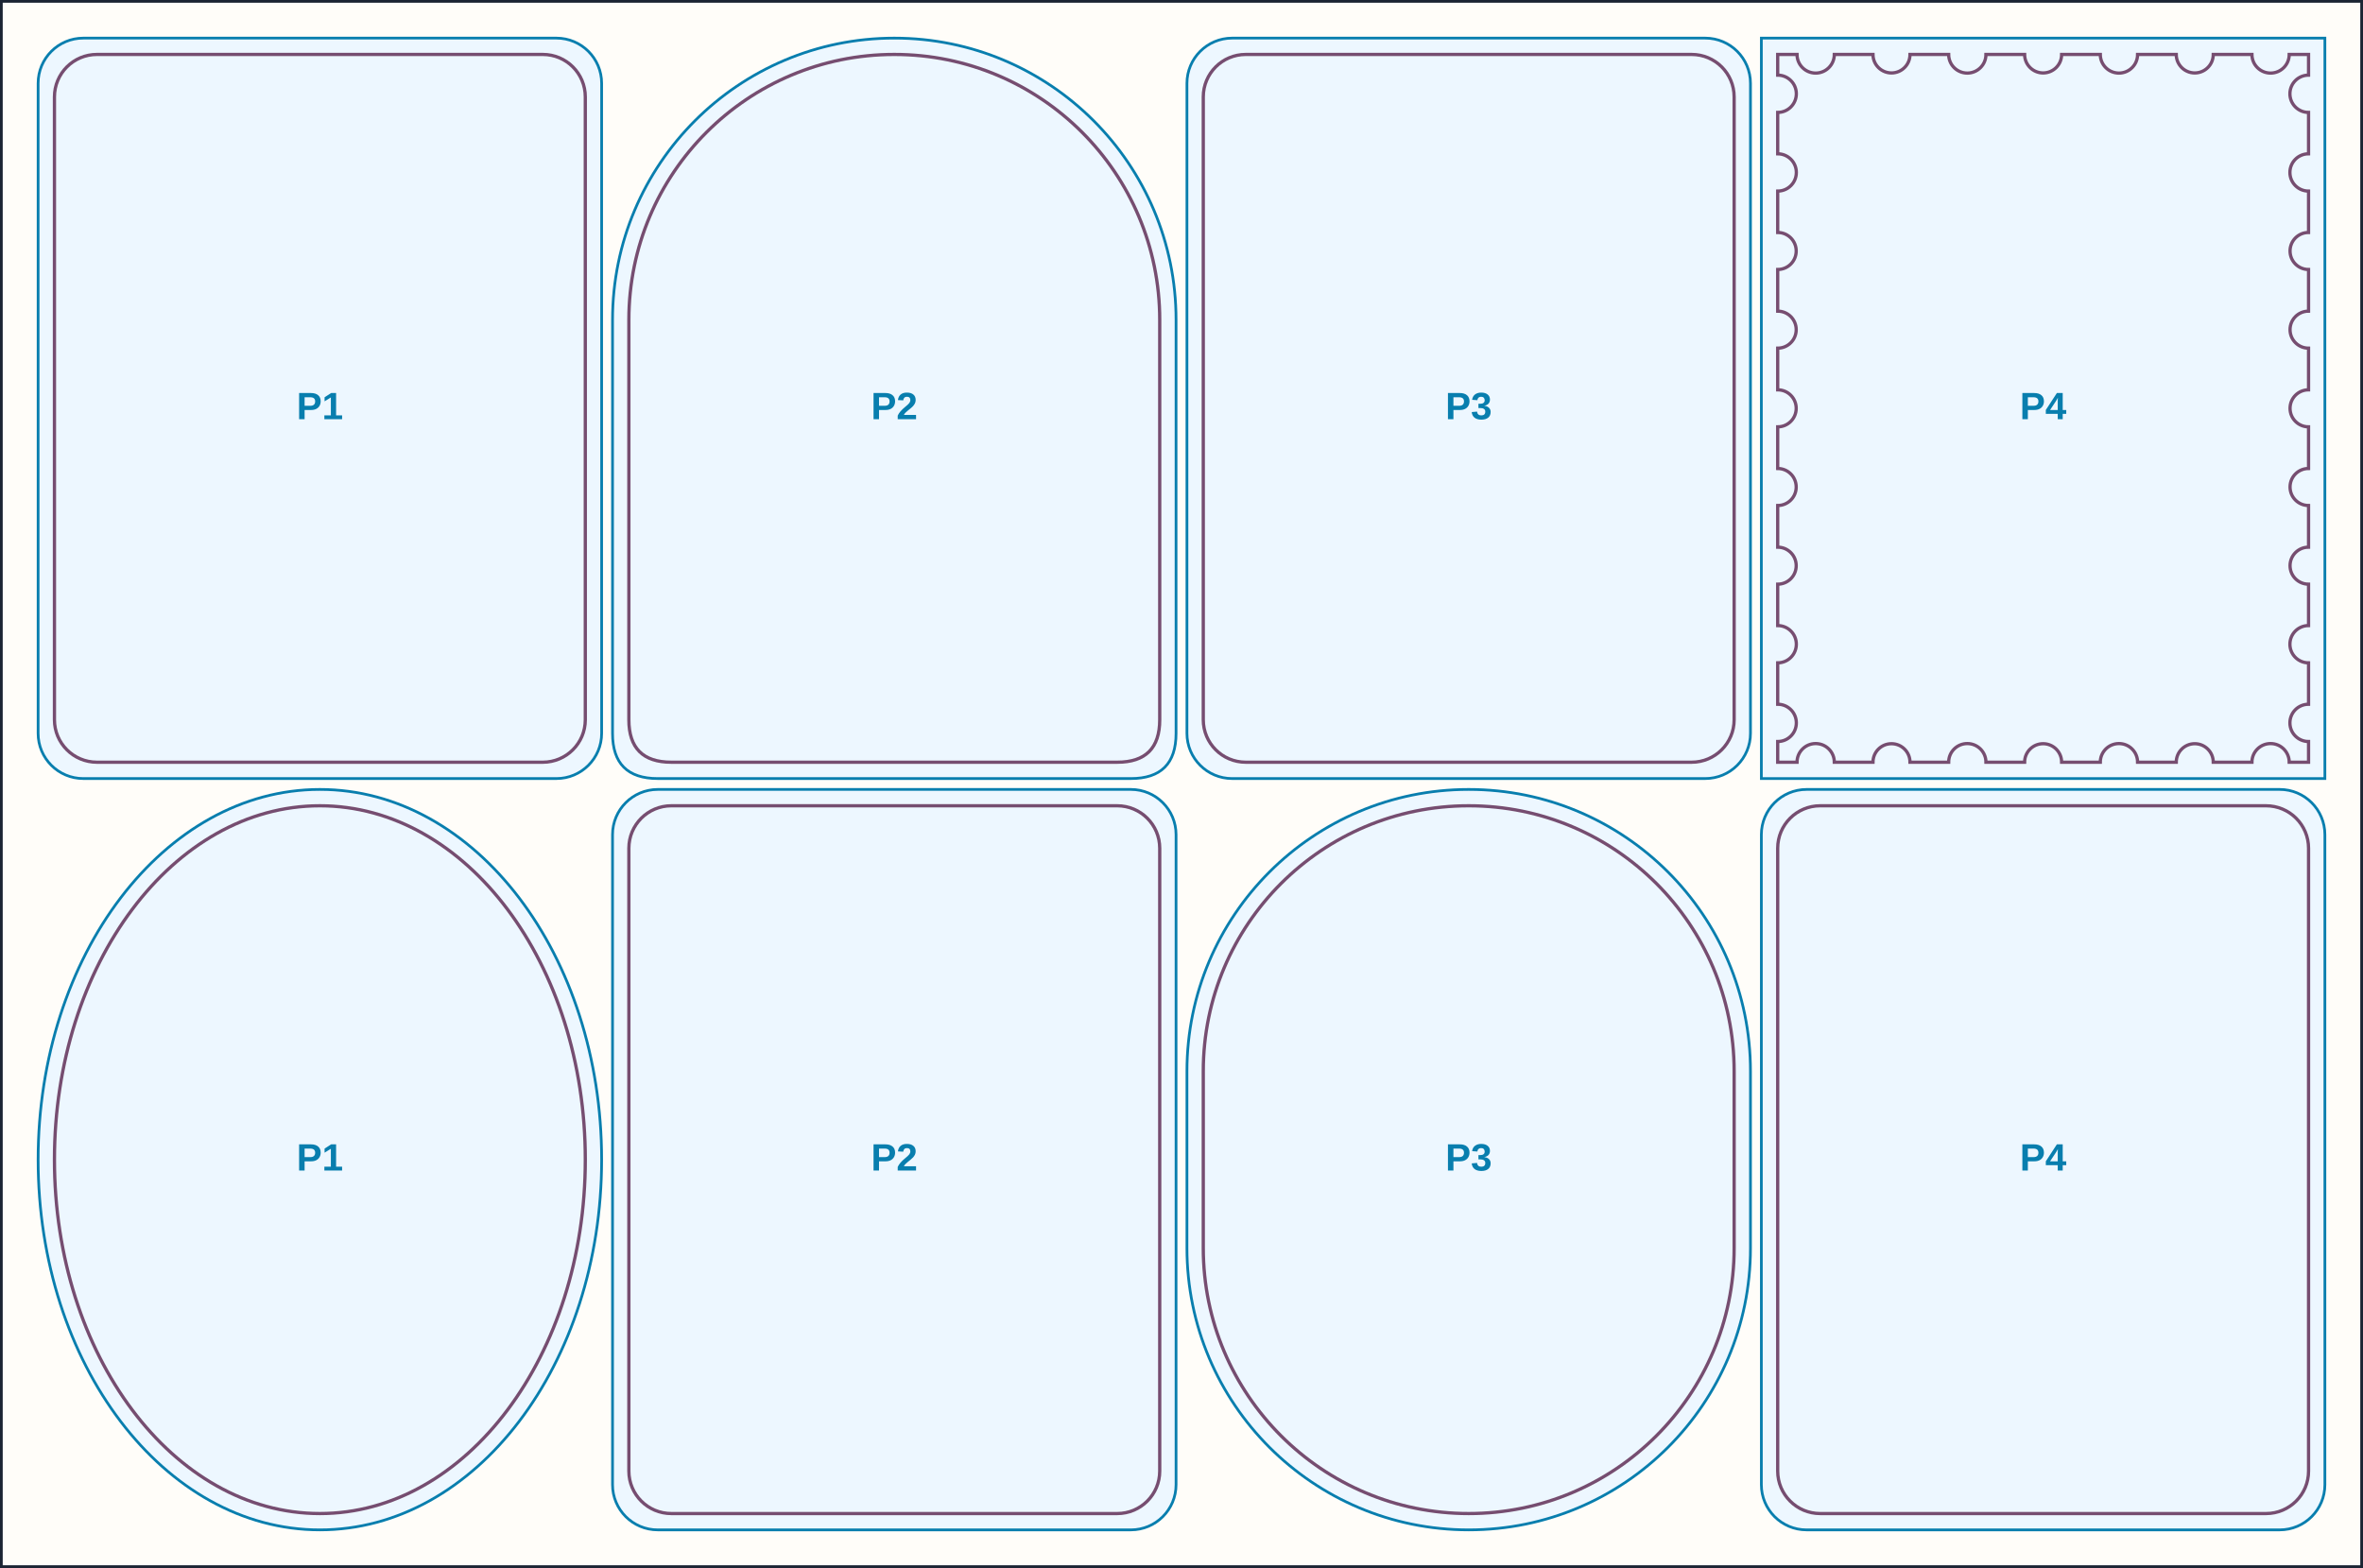
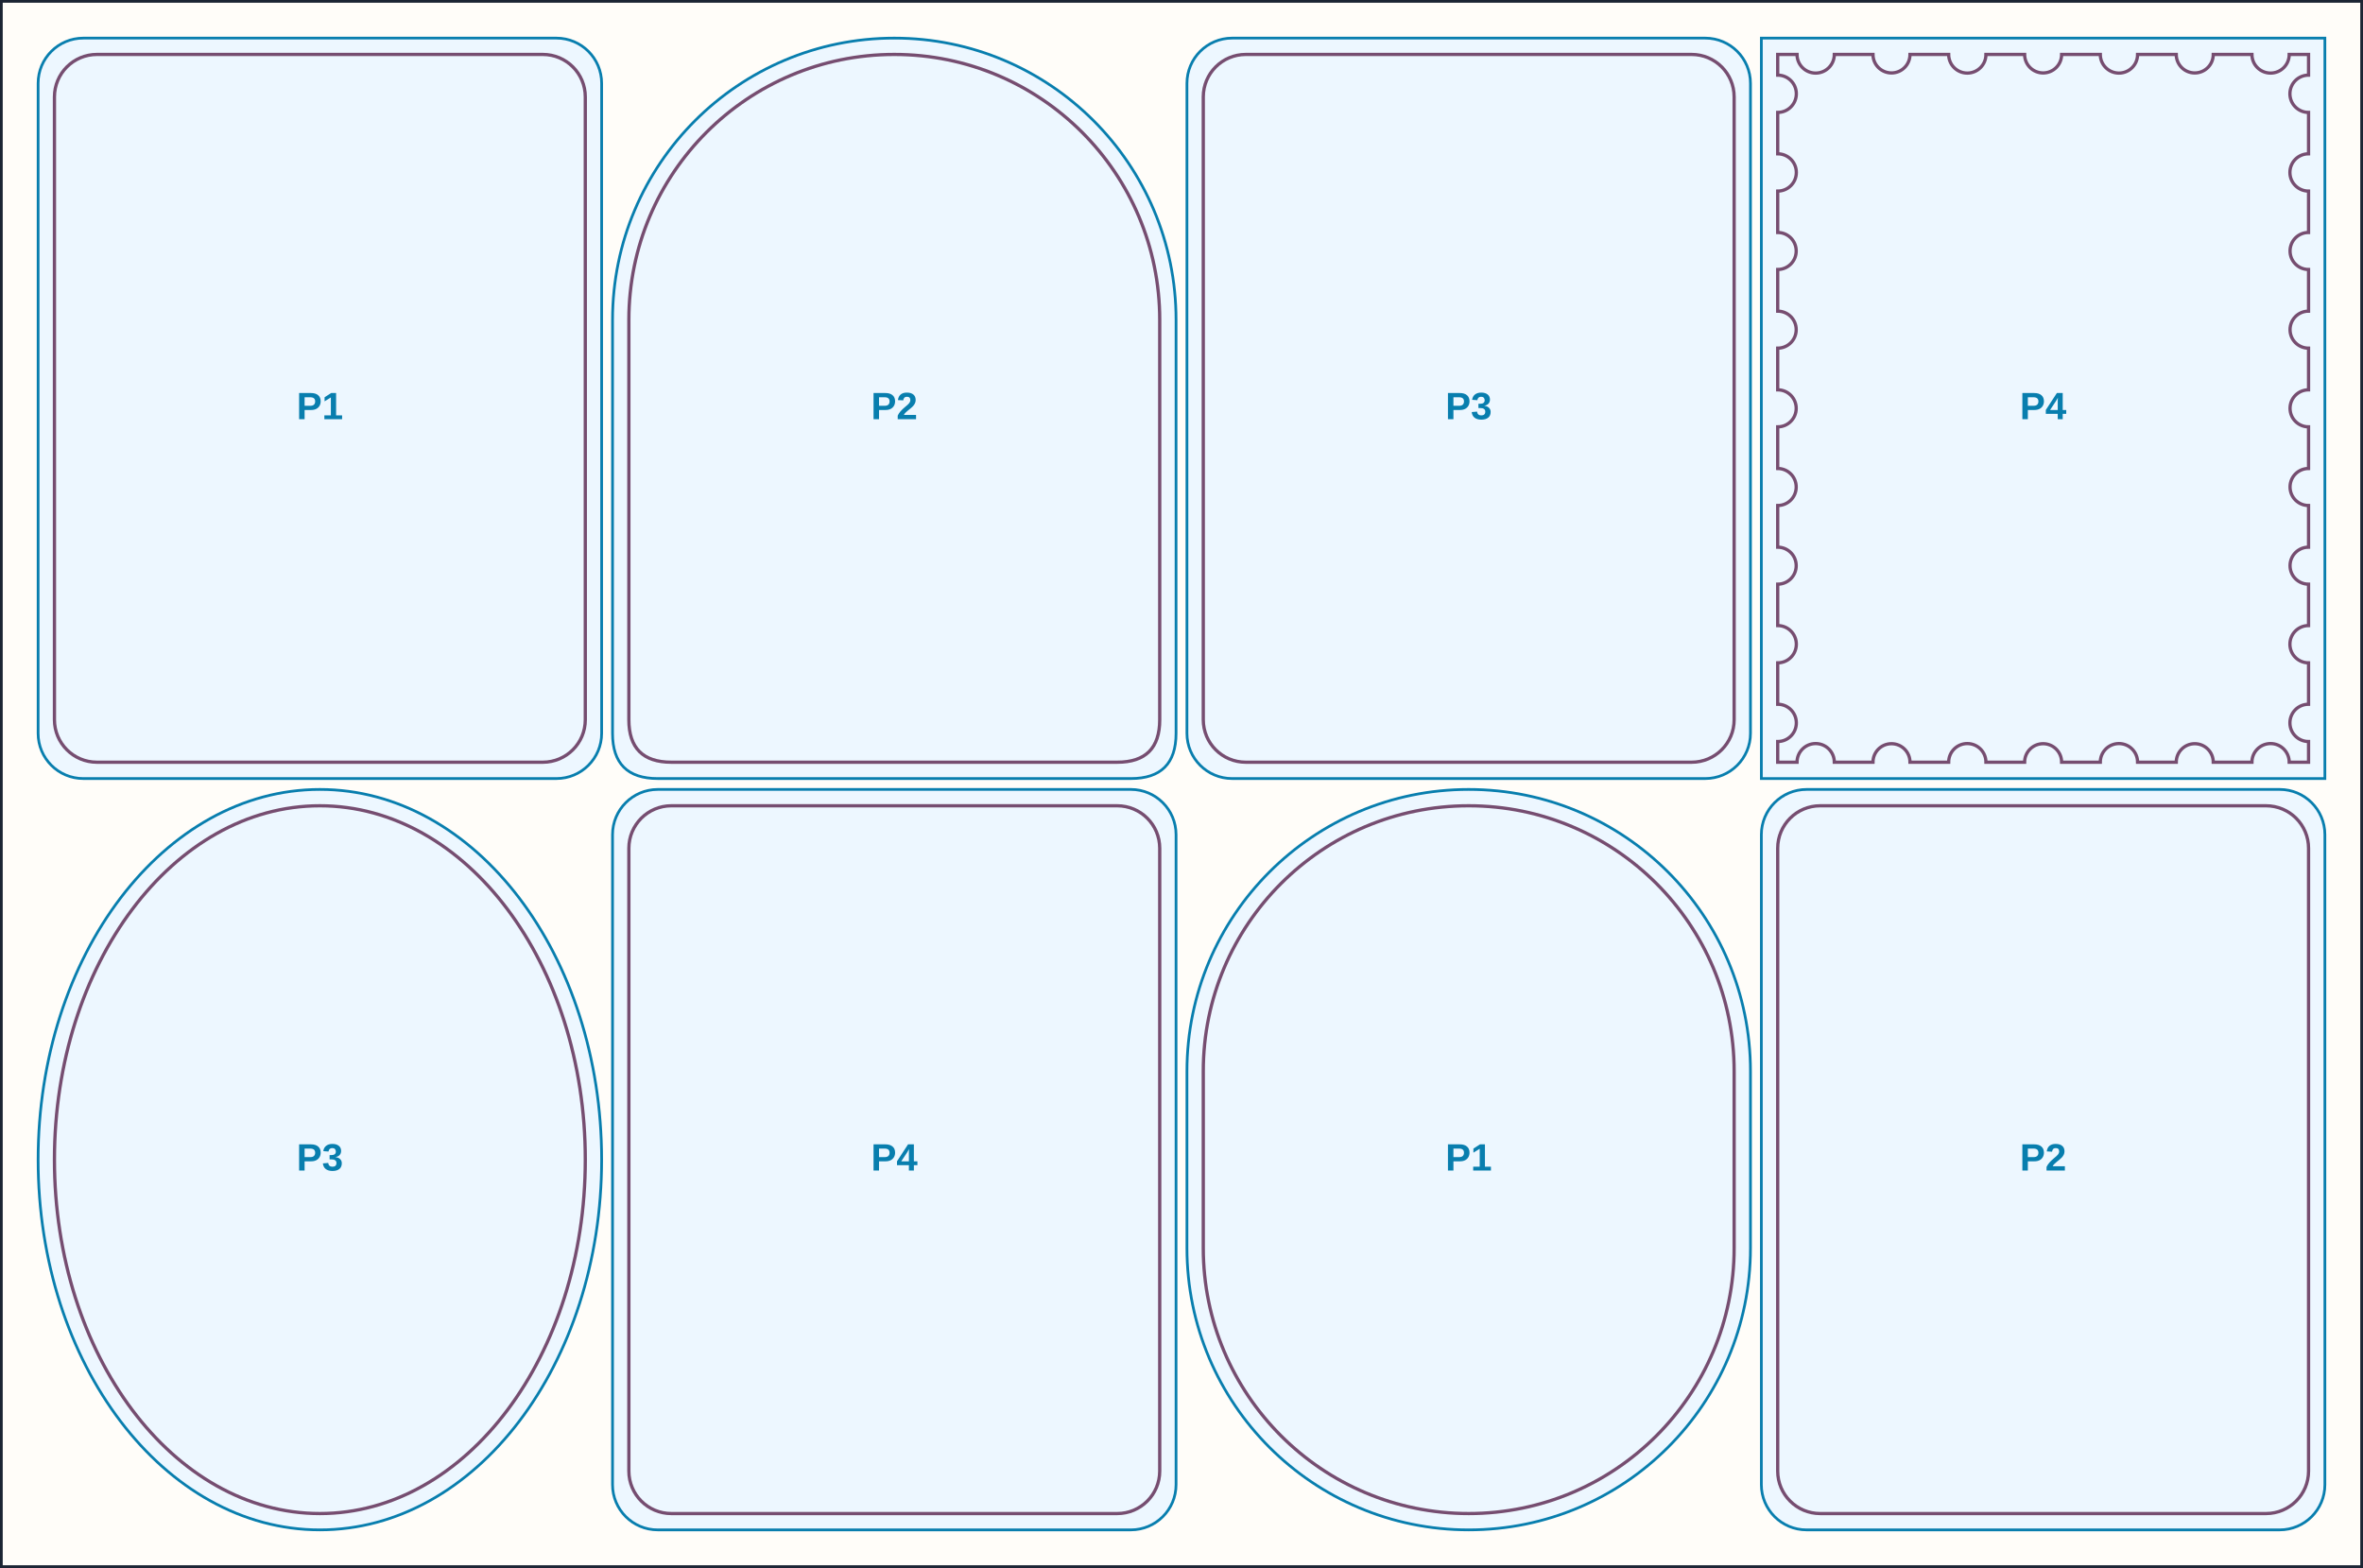
<svg xmlns="http://www.w3.org/2000/svg" width="868" height="576" viewBox="0 0 868 576" role="img" aria-labelledby="title desc">
  <rect width="868" height="576" fill="#fffdf9" />
  <rect x=".5" y=".5" width="867" height="575" fill="none" stroke="#1b2433" />
  <g data-photo="1" data-shape="rect" data-x="20" data-y="20" data-width="195" data-height="260" data-bleed="6">
    <rect x="14" y="14" width="207" height="272" rx="16.6" fill="#edf7ff" stroke="#087eae" stroke-width="1" />
    <rect x="20" y="20" width="195" height="260" rx="15.6" fill="none" stroke="#764d70" stroke-width="1.2" />
    <text x="117.5" y="154" text-anchor="middle" font-family="Arial,sans-serif" font-size="14" font-weight="700" fill="#087eae">P1</text>
  </g>
-   <g data-photo="1" data-shape="oval" data-x="20" data-y="296" data-width="195" data-height="260" data-bleed="6">
+   <g data-photo="3" data-shape="oval" data-x="20" data-y="296" data-width="195" data-height="260" data-bleed="6">
    <ellipse cx="117.5" cy="426" rx="103.5" ry="136" fill="#edf7ff" stroke="#087eae" stroke-width="1" />
    <ellipse cx="117.5" cy="426" rx="97.5" ry="130" fill="none" stroke="#764d70" stroke-width="1.2" />
-     <text x="117.5" y="430" text-anchor="middle" font-family="Arial,sans-serif" font-size="14" font-weight="700" fill="#087eae">P1</text>
+     <text x="117.5" y="430" text-anchor="middle" font-family="Arial,sans-serif" font-size="14" font-weight="700" fill="#087eae">P3</text>
  </g>
-   <g data-photo="2" data-shape="rect" data-x="231" data-y="296" data-width="195" data-height="260" data-bleed="6">
+   <g data-photo="4" data-shape="rect" data-x="231" data-y="296" data-width="195" data-height="260" data-bleed="6">
    <rect x="225" y="290" width="207" height="272" rx="16.6" fill="#edf7ff" stroke="#087eae" stroke-width="1" />
    <rect x="231" y="296" width="195" height="260" rx="15.6" fill="none" stroke="#764d70" stroke-width="1.2" />
-     <text x="328.5" y="430" text-anchor="middle" font-family="Arial,sans-serif" font-size="14" font-weight="700" fill="#087eae">P2</text>
+     <text x="328.5" y="430" text-anchor="middle" font-family="Arial,sans-serif" font-size="14" font-weight="700" fill="#087eae">P4</text>
  </g>
  <g data-photo="2" data-shape="arch" data-x="231" data-y="20" data-width="195" data-height="260" data-bleed="6">
    <path d="M225 117.5A103.5 103.5 0 0 1 432 117.5V269.4Q432 286 415.4 286H241.6Q225 286 225 269.4Z" fill="#edf7ff" stroke="#087eae" stroke-width="1" />
    <path d="M231 117.5A97.5 97.5 0 0 1 426 117.5V264.4Q426 280 410.4 280H246.6Q231 280 231 264.4Z" fill="none" stroke="#764d70" stroke-width="1.2" />
    <text x="328.5" y="154" text-anchor="middle" font-family="Arial,sans-serif" font-size="14" font-weight="700" fill="#087eae">P2</text>
  </g>
  <g data-photo="3" data-shape="rect" data-x="442" data-y="20" data-width="195" data-height="260" data-bleed="6">
    <rect x="436" y="14" width="207" height="272" rx="16.6" fill="#edf7ff" stroke="#087eae" stroke-width="1" />
    <rect x="442" y="20" width="195" height="260" rx="15.6" fill="none" stroke="#764d70" stroke-width="1.2" />
    <text x="539.5" y="154" text-anchor="middle" font-family="Arial,sans-serif" font-size="14" font-weight="700" fill="#087eae">P3</text>
  </g>
-   <g data-photo="3" data-shape="pill" data-x="442" data-y="296" data-width="195" data-height="260" data-bleed="6">
+   <g data-photo="1" data-shape="pill" data-x="442" data-y="296" data-width="195" data-height="260" data-bleed="6">
    <rect x="436" y="290" width="207" height="272" rx="103.5" fill="#edf7ff" stroke="#087eae" stroke-width="1" />
    <rect x="442" y="296" width="195" height="260" rx="97.5" fill="none" stroke="#764d70" stroke-width="1.2" />
-     <text x="539.5" y="430" text-anchor="middle" font-family="Arial,sans-serif" font-size="14" font-weight="700" fill="#087eae">P3</text>
+     <text x="539.5" y="430" text-anchor="middle" font-family="Arial,sans-serif" font-size="14" font-weight="700" fill="#087eae">P1</text>
  </g>
-   <g data-photo="4" data-shape="rect" data-x="653" data-y="296" data-width="195" data-height="260" data-bleed="6">
+   <g data-photo="2" data-shape="rect" data-x="653" data-y="296" data-width="195" data-height="260" data-bleed="6">
    <rect x="647" y="290" width="207" height="272" rx="16.6" fill="#edf7ff" stroke="#087eae" stroke-width="1" />
    <rect x="653" y="296" width="195" height="260" rx="15.6" fill="none" stroke="#764d70" stroke-width="1.2" />
-     <text x="750.5" y="430" text-anchor="middle" font-family="Arial,sans-serif" font-size="14" font-weight="700" fill="#087eae">P4</text>
+     <text x="750.5" y="430" text-anchor="middle" font-family="Arial,sans-serif" font-size="14" font-weight="700" fill="#087eae">P2</text>
  </g>
  <g data-photo="4" data-shape="stamp" data-x="653" data-y="20" data-width="195" data-height="260" data-bleed="6">
    <rect x="647" y="14" width="207" height="272" fill="#edf7ff" stroke="#087eae" stroke-width="1" />
    <path d="M653 20L660.1 20A6.8 6.8 0 0 0 673.8 20L688 20A6.8 6.8 0 0 0 701.6 20L715.8 20A6.8 6.8 0 0 0 729.5 20L743.7 20A6.8 6.8 0 0 0 757.3 20L771.5 20A6.8 6.8 0 0 0 785.2 20L799.4 20A6.8 6.8 0 0 0 813 20L827.2 20A6.8 6.8 0 0 0 840.9 20L848 20L848 27.6A6.8 6.8 0 0 0 848 41.3L848 56.5A6.8 6.8 0 0 0 848 70.2L848 85.4A6.8 6.8 0 0 0 848 99L848 114.3A6.8 6.8 0 0 0 848 127.9L848 143.2A6.8 6.8 0 0 0 848 156.8L848 172.1A6.8 6.8 0 0 0 848 185.7L848 201A6.8 6.8 0 0 0 848 214.6L848 229.8A6.8 6.8 0 0 0 848 243.5L848 258.7A6.8 6.8 0 0 0 848 272.4L848 280L840.9 280A6.8 6.8 0 0 0 827.2 280L813 280A6.8 6.8 0 0 0 799.4 280L785.2 280A6.8 6.8 0 0 0 771.5 280L757.3 280A6.8 6.8 0 0 0 743.7 280L729.5 280A6.8 6.8 0 0 0 715.8 280L701.6 280A6.8 6.8 0 0 0 688 280L673.8 280A6.8 6.8 0 0 0 660.1 280L653 280L653 272.4A6.8 6.8 0 0 0 653 258.7L653 243.5A6.8 6.8 0 0 0 653 229.8L653 214.6A6.8 6.8 0 0 0 653 201L653 185.7A6.8 6.8 0 0 0 653 172.1L653 156.8A6.8 6.8 0 0 0 653 143.2L653 127.9A6.8 6.8 0 0 0 653 114.3L653 99A6.8 6.8 0 0 0 653 85.4L653 70.2A6.8 6.8 0 0 0 653 56.5L653 41.3A6.8 6.8 0 0 0 653 27.6L653 20Z" fill="none" stroke="#764d70" stroke-width="1.2" />
    <text x="750.5" y="154" text-anchor="middle" font-family="Arial,sans-serif" font-size="14" font-weight="700" fill="#087eae">P4</text>
  </g>
</svg>
